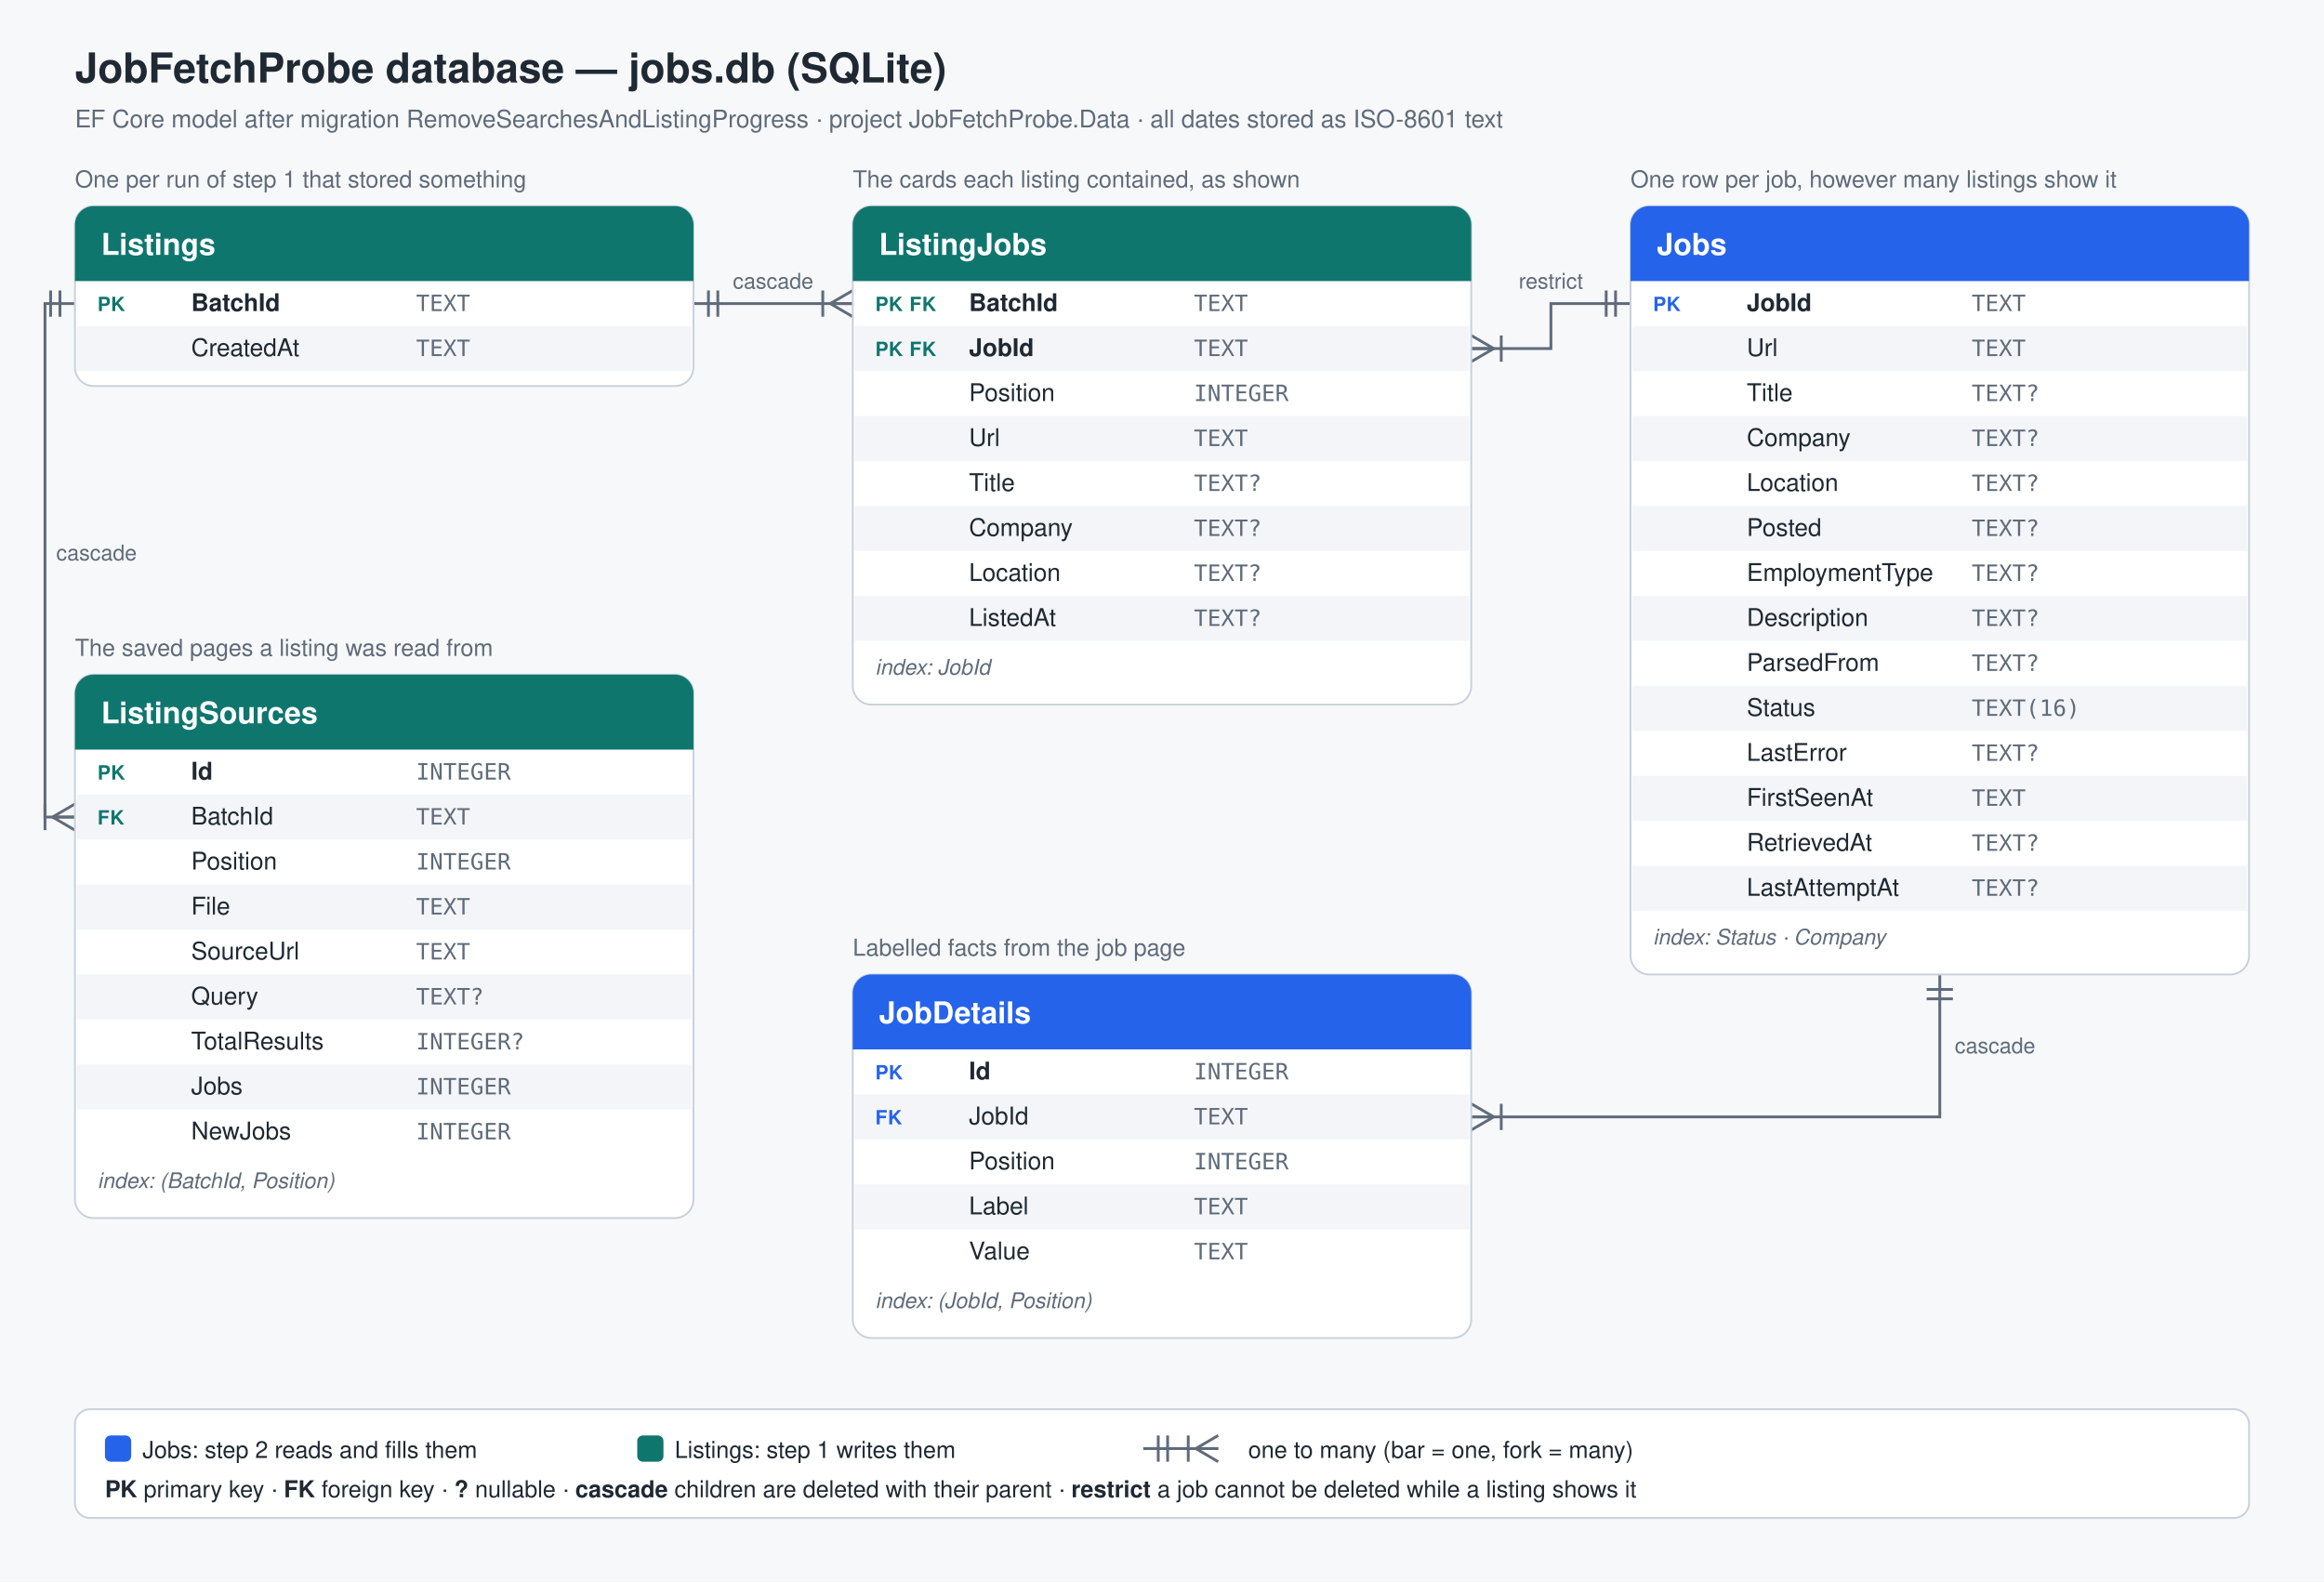
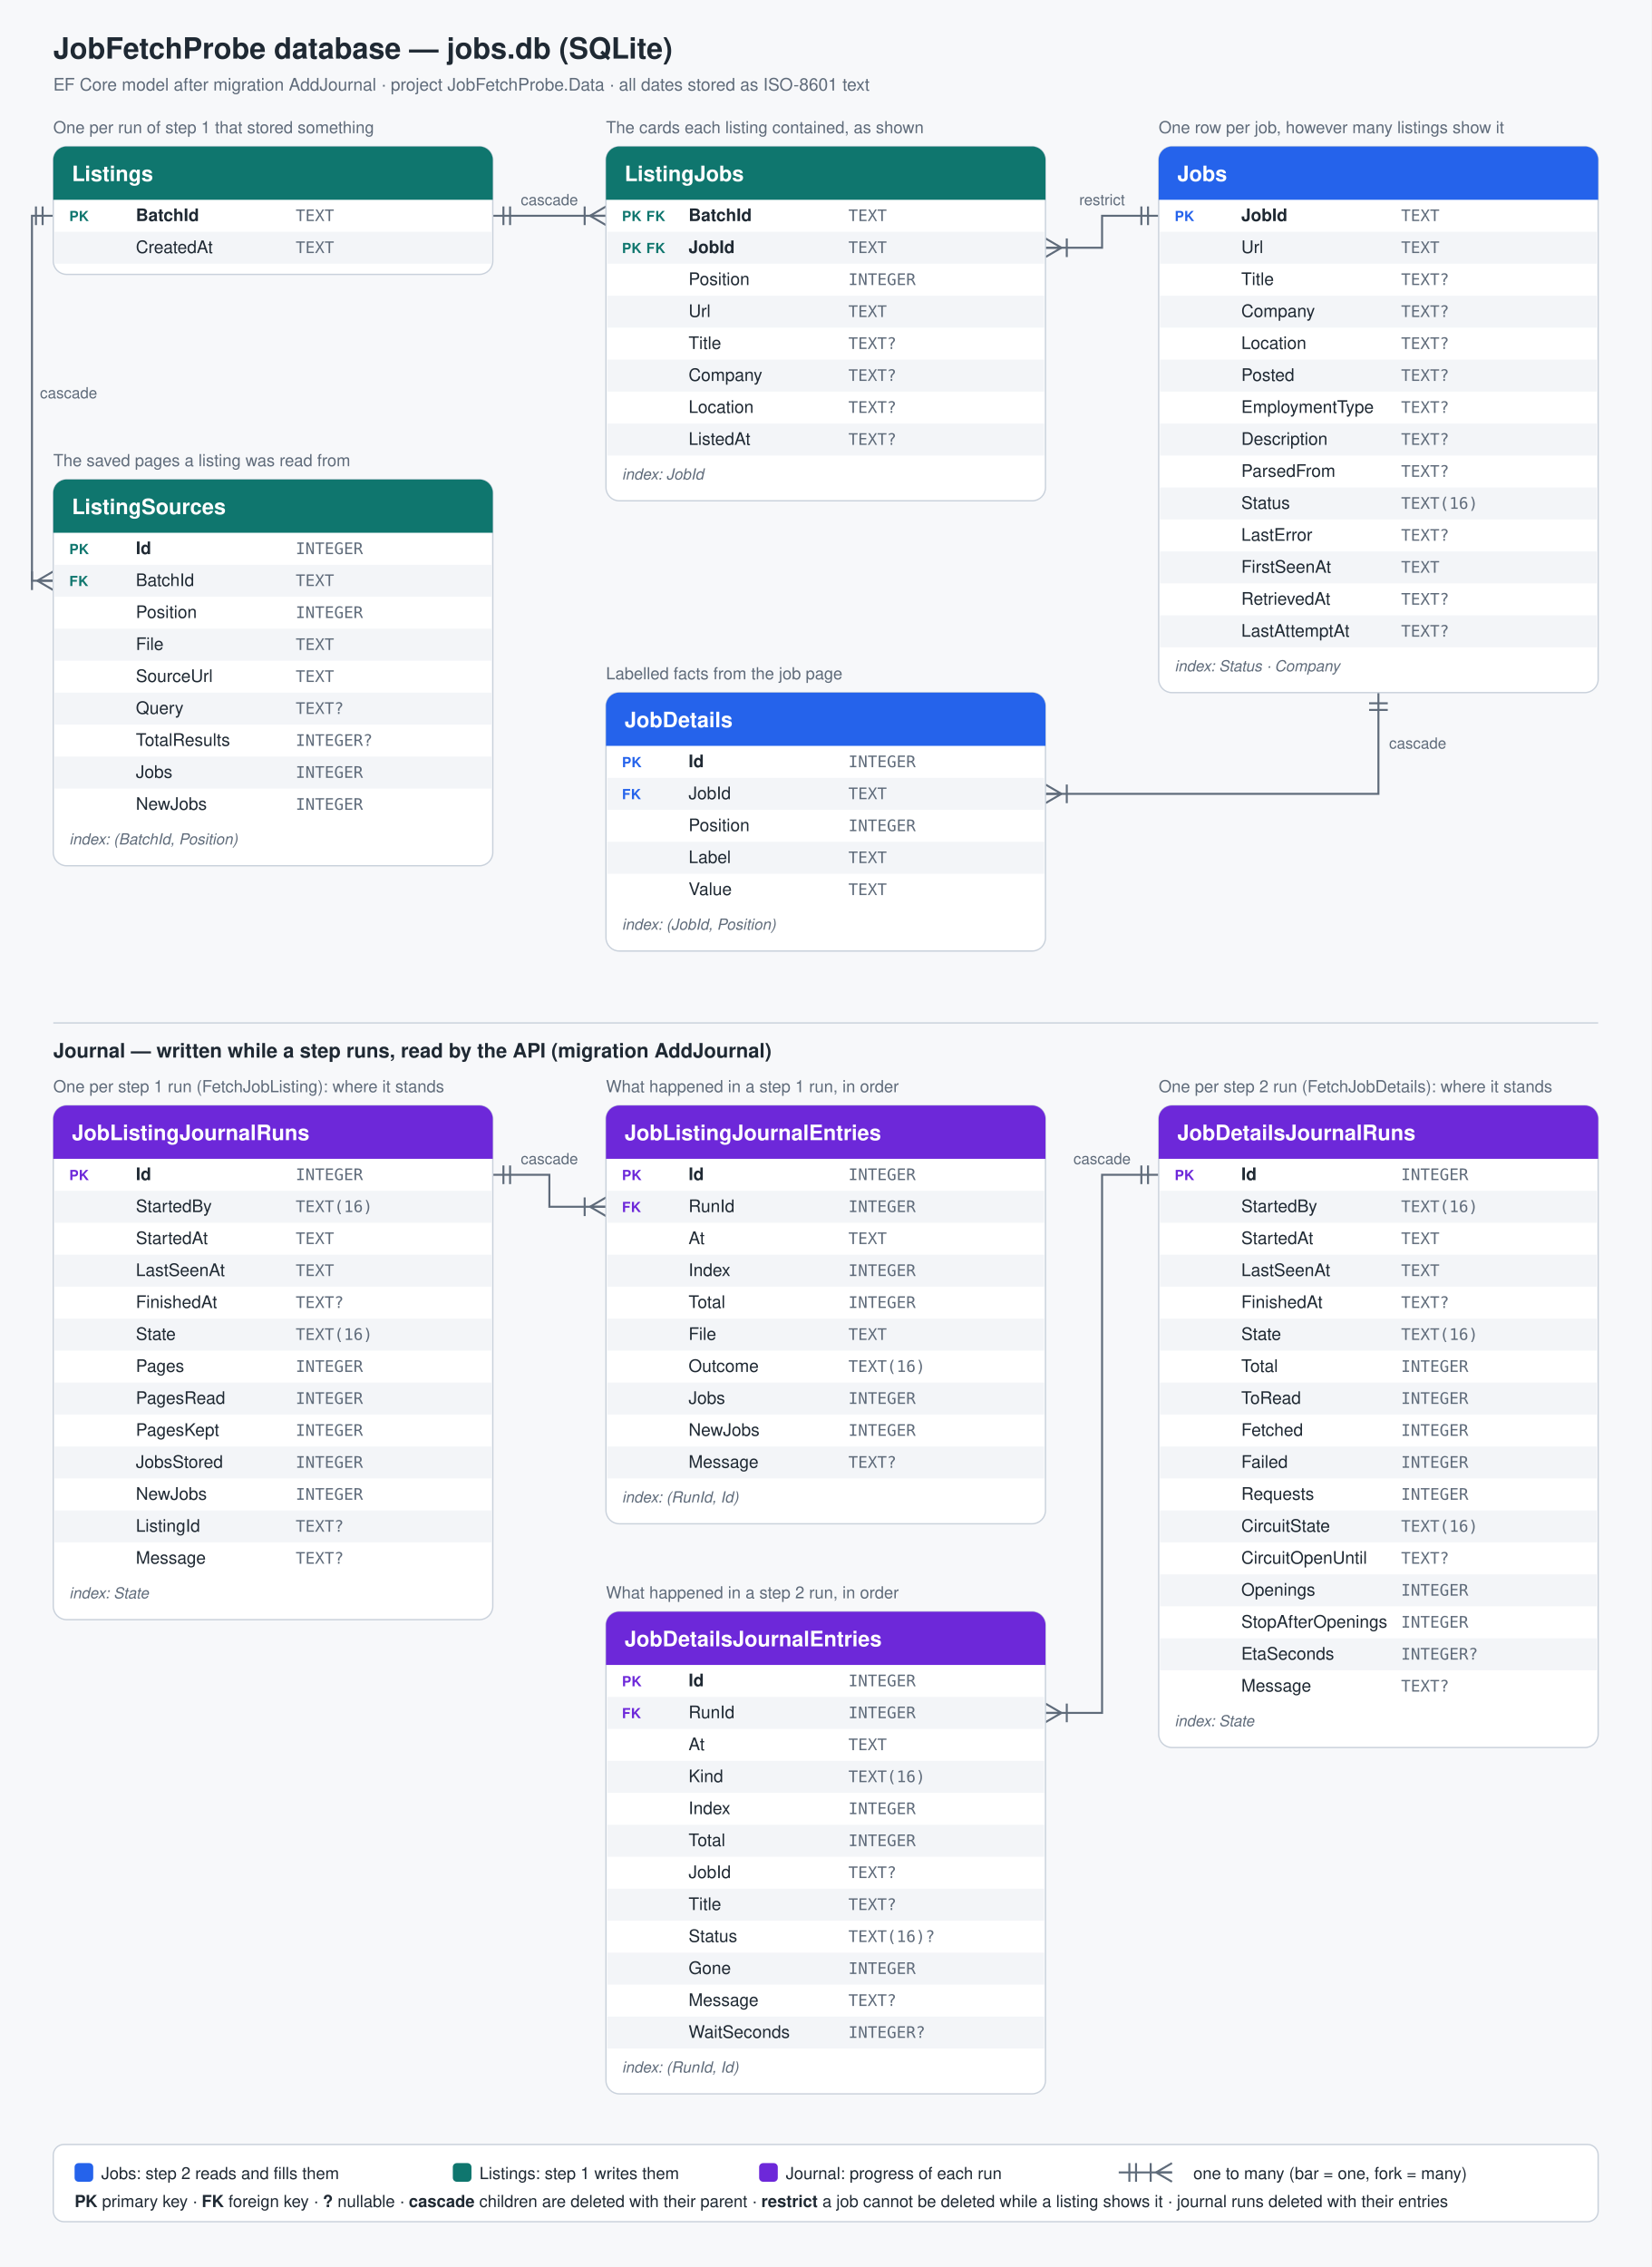
- <svg xmlns="http://www.w3.org/2000/svg" width="1240" height="844" viewBox="0 0 1240 844" font-family="Segoe UI, -apple-system, Helvetica, Arial, sans-serif">
+ <svg xmlns="http://www.w3.org/2000/svg" width="1240" height="1702" viewBox="0 0 1240 1702" font-family="Segoe UI, -apple-system, Helvetica, Arial, sans-serif">
  <style>
.th{font-size:16px;font-weight:600;fill:#fff}
.col{font-size:13px;fill:#1f2933}.pk{font-weight:600}
.ty{font-size:12px;fill:#5f6b7a;font-family:Consolas,"SF Mono",Menlo,monospace}
.key{font-size:10.5px;font-weight:700;letter-spacing:.3px}
.idx{font-size:11.5px;fill:#5f6b7a;font-style:italic}
.note{font-size:12.5px;fill:#5f6b7a}
.rel{fill:none;stroke:#5f6b7a;stroke-width:1.5}
.rl{font-size:11.5px;fill:#5f6b7a}
.title{font-size:22px;font-weight:600;fill:#1f2933}.sub{font-size:13px;fill:#5f6b7a}
.lg{font-size:12.5px;fill:#1f2933}
</style>
-   <rect width="1240" height="844" fill="#f7f8fa" />
+   <rect width="1240" height="1702" fill="#f7f8fa" />
  <text x="40" y="44" class="title">JobFetchProbe database — jobs.db (SQLite)</text>
-   <text x="40" y="68" class="sub">EF Core model after migration RemoveSearchesAndListingProgress · project JobFetchProbe.Data · all dates stored as ISO-8601 text</text>
+   <text x="40" y="68" class="sub">EF Core model after migration AddJournal · project JobFetchProbe.Data · all dates stored as ISO-8601 text</text>
+   <line x1="40" y1="768" x2="1200" y2="768" stroke="#c9d1db" />
+   <text x="40" y="794" class="sub" style="font-weight:600;fill:#1f2933;font-size:15px">Journal — written while a step runs, read by the API (migration AddJournal)</text>
  <path d="M370 162.0H412.5V162.0H455" class="rel" />
  <path d="M378 155.0v14M383 155.0v14" class="rel" />
  <path d="M443 162.0L455 155.0M443 162.0L455 162.0M443 162.0L455 169.0" class="rel" />
  <path d="M439 155.0v14" class="rel" />
  <path d="M870 162.0H827.5V186.0H785" class="rel" />
  <path d="M862 155.0v14M857 155.0v14" class="rel" />
  <path d="M797 186.0L785 179.0M797 186.0L785 186.0M797 186.0L785 193.0" class="rel" />
  <path d="M801 179.0v14" class="rel" />
  <path d="M40 162.0H24V436.0H40" class="rel" />
  <path d="M32 155.0v14M27 155.0v14" class="rel" />
  <path d="M28 436.0L40 429.0M28 436.0L40 436.0M28 436.0L40 443.0" class="rel" />
  <path d="M24 429.0v14" class="rel" />
  <path d="M1035.0 520V596.0H785" class="rel" />
  <path d="M1028.0 528h14M1028.0 533h14" class="rel" />
  <path d="M797 596.0L785 589.0M797 596.0L785 596.0M797 596.0L785 603.0" class="rel" />
  <path d="M801 589.0v14" class="rel" />
+   <path d="M370 882.0H412.5V906.0H455" class="rel" />
+   <path d="M378 875.0v14M383 875.0v14" class="rel" />
+   <path d="M443 906.0L455 899.0M443 906.0L455 906.0M443 906.0L455 913.0" class="rel" />
+   <path d="M439 899.0v14" class="rel" />
+   <path d="M870 882.0H827.5V1286.0H785" class="rel" />
+   <path d="M862 875.0v14M857 875.0v14" class="rel" />
+   <path d="M797 1286.0L785 1279.0M797 1286.0L785 1286.0M797 1286.0L785 1293.0" class="rel" />
+   <path d="M801 1279.0v14" class="rel" />
  <g>
    <rect x="40" y="110" width="330" height="96" rx="10" fill="#ffffff" stroke="#c9d1db" />
    <path d="M40 120a10 10 0 0 1 10-10h310a10 10 0 0 1 10 10v30h-330z" fill="#0f766e" />
    <text x="54" y="136" class="th">Listings</text>
    <text x="52" y="166" class="key" fill="#0f766e">PK</text>
    <text x="102" y="166" class="col pk">BatchId</text>
    <text x="222" y="166" class="ty">TEXT</text>
    <rect x="41" y="174" width="328" height="24" fill="#f3f5f8" />
    <text x="102" y="190" class="col">CreatedAt</text>
    <text x="222" y="190" class="ty">TEXT</text>
    <text x="40" y="100" class="note">One per run of step 1 that stored something</text>
  </g>
  <g>
    <rect x="40" y="360" width="330" height="290" rx="10" fill="#ffffff" stroke="#c9d1db" />
    <path d="M40 370a10 10 0 0 1 10-10h310a10 10 0 0 1 10 10v30h-330z" fill="#0f766e" />
    <text x="54" y="386" class="th">ListingSources</text>
    <text x="52" y="416" class="key" fill="#0f766e">PK</text>
    <text x="102" y="416" class="col pk">Id</text>
    <text x="222" y="416" class="ty">INTEGER</text>
    <rect x="41" y="424" width="328" height="24" fill="#f3f5f8" />
    <text x="52" y="440" class="key" fill="#0f766e">FK</text>
    <text x="102" y="440" class="col">BatchId</text>
    <text x="222" y="440" class="ty">TEXT</text>
    <text x="102" y="464" class="col">Position</text>
    <text x="222" y="464" class="ty">INTEGER</text>
    <rect x="41" y="472" width="328" height="24" fill="#f3f5f8" />
    <text x="102" y="488" class="col">File</text>
    <text x="222" y="488" class="ty">TEXT</text>
    <text x="102" y="512" class="col">SourceUrl</text>
    <text x="222" y="512" class="ty">TEXT</text>
    <rect x="41" y="520" width="328" height="24" fill="#f3f5f8" />
    <text x="102" y="536" class="col">Query</text>
    <text x="222" y="536" class="ty">TEXT?</text>
    <text x="102" y="560" class="col">TotalResults</text>
    <text x="222" y="560" class="ty">INTEGER?</text>
    <rect x="41" y="568" width="328" height="24" fill="#f3f5f8" />
    <text x="102" y="584" class="col">Jobs</text>
    <text x="222" y="584" class="ty">INTEGER</text>
    <text x="102" y="608" class="col">NewJobs</text>
    <text x="222" y="608" class="ty">INTEGER</text>
    <text x="52" y="634" class="idx">index: (BatchId, Position)</text>
    <text x="40" y="350" class="note">The saved pages a listing was read from</text>
  </g>
  <g>
    <rect x="455" y="110" width="330" height="266" rx="10" fill="#ffffff" stroke="#c9d1db" />
    <path d="M455 120a10 10 0 0 1 10-10h310a10 10 0 0 1 10 10v30h-330z" fill="#0f766e" />
    <text x="469" y="136" class="th">ListingJobs</text>
    <text x="467" y="166" class="key" fill="#0f766e">PK FK</text>
    <text x="517" y="166" class="col pk">BatchId</text>
    <text x="637" y="166" class="ty">TEXT</text>
    <rect x="456" y="174" width="328" height="24" fill="#f3f5f8" />
    <text x="467" y="190" class="key" fill="#0f766e">PK FK</text>
    <text x="517" y="190" class="col pk">JobId</text>
    <text x="637" y="190" class="ty">TEXT</text>
    <text x="517" y="214" class="col">Position</text>
    <text x="637" y="214" class="ty">INTEGER</text>
    <rect x="456" y="222" width="328" height="24" fill="#f3f5f8" />
    <text x="517" y="238" class="col">Url</text>
    <text x="637" y="238" class="ty">TEXT</text>
    <text x="517" y="262" class="col">Title</text>
    <text x="637" y="262" class="ty">TEXT?</text>
    <rect x="456" y="270" width="328" height="24" fill="#f3f5f8" />
    <text x="517" y="286" class="col">Company</text>
    <text x="637" y="286" class="ty">TEXT?</text>
    <text x="517" y="310" class="col">Location</text>
    <text x="637" y="310" class="ty">TEXT?</text>
    <rect x="456" y="318" width="328" height="24" fill="#f3f5f8" />
    <text x="517" y="334" class="col">ListedAt</text>
    <text x="637" y="334" class="ty">TEXT?</text>
    <text x="467" y="360" class="idx">index: JobId</text>
    <text x="455" y="100" class="note">The cards each listing contained, as shown</text>
  </g>
  <g>
    <rect x="870" y="110" width="330" height="410" rx="10" fill="#ffffff" stroke="#c9d1db" />
    <path d="M870 120a10 10 0 0 1 10-10h310a10 10 0 0 1 10 10v30h-330z" fill="#2563eb" />
    <text x="884" y="136" class="th">Jobs</text>
    <text x="882" y="166" class="key" fill="#2563eb">PK</text>
    <text x="932" y="166" class="col pk">JobId</text>
    <text x="1052" y="166" class="ty">TEXT</text>
    <rect x="871" y="174" width="328" height="24" fill="#f3f5f8" />
    <text x="932" y="190" class="col">Url</text>
    <text x="1052" y="190" class="ty">TEXT</text>
    <text x="932" y="214" class="col">Title</text>
    <text x="1052" y="214" class="ty">TEXT?</text>
    <rect x="871" y="222" width="328" height="24" fill="#f3f5f8" />
    <text x="932" y="238" class="col">Company</text>
    <text x="1052" y="238" class="ty">TEXT?</text>
    <text x="932" y="262" class="col">Location</text>
    <text x="1052" y="262" class="ty">TEXT?</text>
    <rect x="871" y="270" width="328" height="24" fill="#f3f5f8" />
    <text x="932" y="286" class="col">Posted</text>
    <text x="1052" y="286" class="ty">TEXT?</text>
    <text x="932" y="310" class="col">EmploymentType</text>
    <text x="1052" y="310" class="ty">TEXT?</text>
    <rect x="871" y="318" width="328" height="24" fill="#f3f5f8" />
    <text x="932" y="334" class="col">Description</text>
    <text x="1052" y="334" class="ty">TEXT?</text>
    <text x="932" y="358" class="col">ParsedFrom</text>
    <text x="1052" y="358" class="ty">TEXT?</text>
    <rect x="871" y="366" width="328" height="24" fill="#f3f5f8" />
    <text x="932" y="382" class="col">Status</text>
    <text x="1052" y="382" class="ty">TEXT(16)</text>
    <text x="932" y="406" class="col">LastError</text>
    <text x="1052" y="406" class="ty">TEXT?</text>
    <rect x="871" y="414" width="328" height="24" fill="#f3f5f8" />
    <text x="932" y="430" class="col">FirstSeenAt</text>
    <text x="1052" y="430" class="ty">TEXT</text>
    <text x="932" y="454" class="col">RetrievedAt</text>
    <text x="1052" y="454" class="ty">TEXT?</text>
    <rect x="871" y="462" width="328" height="24" fill="#f3f5f8" />
    <text x="932" y="478" class="col">LastAttemptAt</text>
    <text x="1052" y="478" class="ty">TEXT?</text>
    <text x="882" y="504" class="idx">index: Status · Company</text>
    <text x="870" y="100" class="note">One row per job, however many listings show it</text>
  </g>
  <g>
    <rect x="455" y="520" width="330" height="194" rx="10" fill="#ffffff" stroke="#c9d1db" />
    <path d="M455 530a10 10 0 0 1 10-10h310a10 10 0 0 1 10 10v30h-330z" fill="#2563eb" />
    <text x="469" y="546" class="th">JobDetails</text>
    <text x="467" y="576" class="key" fill="#2563eb">PK</text>
    <text x="517" y="576" class="col pk">Id</text>
    <text x="637" y="576" class="ty">INTEGER</text>
    <rect x="456" y="584" width="328" height="24" fill="#f3f5f8" />
    <text x="467" y="600" class="key" fill="#2563eb">FK</text>
    <text x="517" y="600" class="col">JobId</text>
    <text x="637" y="600" class="ty">TEXT</text>
    <text x="517" y="624" class="col">Position</text>
    <text x="637" y="624" class="ty">INTEGER</text>
    <rect x="456" y="632" width="328" height="24" fill="#f3f5f8" />
    <text x="517" y="648" class="col">Label</text>
    <text x="637" y="648" class="ty">TEXT</text>
    <text x="517" y="672" class="col">Value</text>
    <text x="637" y="672" class="ty">TEXT</text>
    <text x="467" y="698" class="idx">index: (JobId, Position)</text>
    <text x="455" y="510" class="note">Labelled facts from the job page</text>
  </g>
+   <g>
+     <rect x="40" y="830" width="330" height="386" rx="10" fill="#ffffff" stroke="#c9d1db" />
+     <path d="M40 840a10 10 0 0 1 10-10h310a10 10 0 0 1 10 10v30h-330z" fill="#6d28d9" />
+     <text x="54" y="856" class="th">JobListingJournalRuns</text>
+     <text x="52" y="886" class="key" fill="#6d28d9">PK</text>
+     <text x="102" y="886" class="col pk">Id</text>
+     <text x="222" y="886" class="ty">INTEGER</text>
+     <rect x="41" y="894" width="328" height="24" fill="#f3f5f8" />
+     <text x="102" y="910" class="col">StartedBy</text>
+     <text x="222" y="910" class="ty">TEXT(16)</text>
+     <text x="102" y="934" class="col">StartedAt</text>
+     <text x="222" y="934" class="ty">TEXT</text>
+     <rect x="41" y="942" width="328" height="24" fill="#f3f5f8" />
+     <text x="102" y="958" class="col">LastSeenAt</text>
+     <text x="222" y="958" class="ty">TEXT</text>
+     <text x="102" y="982" class="col">FinishedAt</text>
+     <text x="222" y="982" class="ty">TEXT?</text>
+     <rect x="41" y="990" width="328" height="24" fill="#f3f5f8" />
+     <text x="102" y="1006" class="col">State</text>
+     <text x="222" y="1006" class="ty">TEXT(16)</text>
+     <text x="102" y="1030" class="col">Pages</text>
+     <text x="222" y="1030" class="ty">INTEGER</text>
+     <rect x="41" y="1038" width="328" height="24" fill="#f3f5f8" />
+     <text x="102" y="1054" class="col">PagesRead</text>
+     <text x="222" y="1054" class="ty">INTEGER</text>
+     <text x="102" y="1078" class="col">PagesKept</text>
+     <text x="222" y="1078" class="ty">INTEGER</text>
+     <rect x="41" y="1086" width="328" height="24" fill="#f3f5f8" />
+     <text x="102" y="1102" class="col">JobsStored</text>
+     <text x="222" y="1102" class="ty">INTEGER</text>
+     <text x="102" y="1126" class="col">NewJobs</text>
+     <text x="222" y="1126" class="ty">INTEGER</text>
+     <rect x="41" y="1134" width="328" height="24" fill="#f3f5f8" />
+     <text x="102" y="1150" class="col">ListingId</text>
+     <text x="222" y="1150" class="ty">TEXT?</text>
+     <text x="102" y="1174" class="col">Message</text>
+     <text x="222" y="1174" class="ty">TEXT?</text>
+     <text x="52" y="1200" class="idx">index: State</text>
+     <text x="40" y="820" class="note">One per step 1 run (FetchJobListing): where it stands</text>
+   </g>
+   <g>
+     <rect x="455" y="830" width="330" height="314" rx="10" fill="#ffffff" stroke="#c9d1db" />
+     <path d="M455 840a10 10 0 0 1 10-10h310a10 10 0 0 1 10 10v30h-330z" fill="#6d28d9" />
+     <text x="469" y="856" class="th">JobListingJournalEntries</text>
+     <text x="467" y="886" class="key" fill="#6d28d9">PK</text>
+     <text x="517" y="886" class="col pk">Id</text>
+     <text x="637" y="886" class="ty">INTEGER</text>
+     <rect x="456" y="894" width="328" height="24" fill="#f3f5f8" />
+     <text x="467" y="910" class="key" fill="#6d28d9">FK</text>
+     <text x="517" y="910" class="col">RunId</text>
+     <text x="637" y="910" class="ty">INTEGER</text>
+     <text x="517" y="934" class="col">At</text>
+     <text x="637" y="934" class="ty">TEXT</text>
+     <rect x="456" y="942" width="328" height="24" fill="#f3f5f8" />
+     <text x="517" y="958" class="col">Index</text>
+     <text x="637" y="958" class="ty">INTEGER</text>
+     <text x="517" y="982" class="col">Total</text>
+     <text x="637" y="982" class="ty">INTEGER</text>
+     <rect x="456" y="990" width="328" height="24" fill="#f3f5f8" />
+     <text x="517" y="1006" class="col">File</text>
+     <text x="637" y="1006" class="ty">TEXT</text>
+     <text x="517" y="1030" class="col">Outcome</text>
+     <text x="637" y="1030" class="ty">TEXT(16)</text>
+     <rect x="456" y="1038" width="328" height="24" fill="#f3f5f8" />
+     <text x="517" y="1054" class="col">Jobs</text>
+     <text x="637" y="1054" class="ty">INTEGER</text>
+     <text x="517" y="1078" class="col">NewJobs</text>
+     <text x="637" y="1078" class="ty">INTEGER</text>
+     <rect x="456" y="1086" width="328" height="24" fill="#f3f5f8" />
+     <text x="517" y="1102" class="col">Message</text>
+     <text x="637" y="1102" class="ty">TEXT?</text>
+     <text x="467" y="1128" class="idx">index: (RunId, Id)</text>
+     <text x="455" y="820" class="note">What happened in a step 1 run, in order</text>
+   </g>
+   <g>
+     <rect x="870" y="830" width="330" height="482" rx="10" fill="#ffffff" stroke="#c9d1db" />
+     <path d="M870 840a10 10 0 0 1 10-10h310a10 10 0 0 1 10 10v30h-330z" fill="#6d28d9" />
+     <text x="884" y="856" class="th">JobDetailsJournalRuns</text>
+     <text x="882" y="886" class="key" fill="#6d28d9">PK</text>
+     <text x="932" y="886" class="col pk">Id</text>
+     <text x="1052" y="886" class="ty">INTEGER</text>
+     <rect x="871" y="894" width="328" height="24" fill="#f3f5f8" />
+     <text x="932" y="910" class="col">StartedBy</text>
+     <text x="1052" y="910" class="ty">TEXT(16)</text>
+     <text x="932" y="934" class="col">StartedAt</text>
+     <text x="1052" y="934" class="ty">TEXT</text>
+     <rect x="871" y="942" width="328" height="24" fill="#f3f5f8" />
+     <text x="932" y="958" class="col">LastSeenAt</text>
+     <text x="1052" y="958" class="ty">TEXT</text>
+     <text x="932" y="982" class="col">FinishedAt</text>
+     <text x="1052" y="982" class="ty">TEXT?</text>
+     <rect x="871" y="990" width="328" height="24" fill="#f3f5f8" />
+     <text x="932" y="1006" class="col">State</text>
+     <text x="1052" y="1006" class="ty">TEXT(16)</text>
+     <text x="932" y="1030" class="col">Total</text>
+     <text x="1052" y="1030" class="ty">INTEGER</text>
+     <rect x="871" y="1038" width="328" height="24" fill="#f3f5f8" />
+     <text x="932" y="1054" class="col">ToRead</text>
+     <text x="1052" y="1054" class="ty">INTEGER</text>
+     <text x="932" y="1078" class="col">Fetched</text>
+     <text x="1052" y="1078" class="ty">INTEGER</text>
+     <rect x="871" y="1086" width="328" height="24" fill="#f3f5f8" />
+     <text x="932" y="1102" class="col">Failed</text>
+     <text x="1052" y="1102" class="ty">INTEGER</text>
+     <text x="932" y="1126" class="col">Requests</text>
+     <text x="1052" y="1126" class="ty">INTEGER</text>
+     <rect x="871" y="1134" width="328" height="24" fill="#f3f5f8" />
+     <text x="932" y="1150" class="col">CircuitState</text>
+     <text x="1052" y="1150" class="ty">TEXT(16)</text>
+     <text x="932" y="1174" class="col">CircuitOpenUntil</text>
+     <text x="1052" y="1174" class="ty">TEXT?</text>
+     <rect x="871" y="1182" width="328" height="24" fill="#f3f5f8" />
+     <text x="932" y="1198" class="col">Openings</text>
+     <text x="1052" y="1198" class="ty">INTEGER</text>
+     <text x="932" y="1222" class="col">StopAfterOpenings</text>
+     <text x="1052" y="1222" class="ty">INTEGER</text>
+     <rect x="871" y="1230" width="328" height="24" fill="#f3f5f8" />
+     <text x="932" y="1246" class="col">EtaSeconds</text>
+     <text x="1052" y="1246" class="ty">INTEGER?</text>
+     <text x="932" y="1270" class="col">Message</text>
+     <text x="1052" y="1270" class="ty">TEXT?</text>
+     <text x="882" y="1296" class="idx">index: State</text>
+     <text x="870" y="820" class="note">One per step 2 run (FetchJobDetails): where it stands</text>
+   </g>
+   <g>
+     <rect x="455" y="1210" width="330" height="362" rx="10" fill="#ffffff" stroke="#c9d1db" />
+     <path d="M455 1220a10 10 0 0 1 10-10h310a10 10 0 0 1 10 10v30h-330z" fill="#6d28d9" />
+     <text x="469" y="1236" class="th">JobDetailsJournalEntries</text>
+     <text x="467" y="1266" class="key" fill="#6d28d9">PK</text>
+     <text x="517" y="1266" class="col pk">Id</text>
+     <text x="637" y="1266" class="ty">INTEGER</text>
+     <rect x="456" y="1274" width="328" height="24" fill="#f3f5f8" />
+     <text x="467" y="1290" class="key" fill="#6d28d9">FK</text>
+     <text x="517" y="1290" class="col">RunId</text>
+     <text x="637" y="1290" class="ty">INTEGER</text>
+     <text x="517" y="1314" class="col">At</text>
+     <text x="637" y="1314" class="ty">TEXT</text>
+     <rect x="456" y="1322" width="328" height="24" fill="#f3f5f8" />
+     <text x="517" y="1338" class="col">Kind</text>
+     <text x="637" y="1338" class="ty">TEXT(16)</text>
+     <text x="517" y="1362" class="col">Index</text>
+     <text x="637" y="1362" class="ty">INTEGER</text>
+     <rect x="456" y="1370" width="328" height="24" fill="#f3f5f8" />
+     <text x="517" y="1386" class="col">Total</text>
+     <text x="637" y="1386" class="ty">INTEGER</text>
+     <text x="517" y="1410" class="col">JobId</text>
+     <text x="637" y="1410" class="ty">TEXT?</text>
+     <rect x="456" y="1418" width="328" height="24" fill="#f3f5f8" />
+     <text x="517" y="1434" class="col">Title</text>
+     <text x="637" y="1434" class="ty">TEXT?</text>
+     <text x="517" y="1458" class="col">Status</text>
+     <text x="637" y="1458" class="ty">TEXT(16)?</text>
+     <rect x="456" y="1466" width="328" height="24" fill="#f3f5f8" />
+     <text x="517" y="1482" class="col">Gone</text>
+     <text x="637" y="1482" class="ty">INTEGER</text>
+     <text x="517" y="1506" class="col">Message</text>
+     <text x="637" y="1506" class="ty">TEXT?</text>
+     <rect x="456" y="1514" width="328" height="24" fill="#f3f5f8" />
+     <text x="517" y="1530" class="col">WaitSeconds</text>
+     <text x="637" y="1530" class="ty">INTEGER?</text>
+     <text x="467" y="1556" class="idx">index: (RunId, Id)</text>
+     <text x="455" y="1200" class="note">What happened in a step 2 run, in order</text>
+   </g>
  <text x="412.5" y="154.0" class="rl" text-anchor="middle">cascade</text>
  <text x="827.5" y="154.0" class="rl" text-anchor="middle">restrict</text>
  <text x="1043.0" y="562.0" class="rl" text-anchor="start">cascade</text>
+   <text x="412.5" y="874.0" class="rl" text-anchor="middle">cascade</text>
+   <text x="827.5" y="874.0" class="rl" text-anchor="middle">cascade</text>
  <text x="30" y="299.0" class="rl" text-anchor="start">cascade</text>
-   <g transform="translate(40,774)">
+   <g transform="translate(40,1632)">
    <rect x="0" y="-22" width="1160" height="58" rx="8" fill="#fff" stroke="#c9d1db" />
    <rect x="16" y="-8" width="14" height="14" rx="3" fill="#2563eb" />
    <text x="36" y="4" class="lg">Jobs: step 2 reads and fills them</text>
    <rect x="300" y="-8" width="14" height="14" rx="3" fill="#0f766e" />
    <text x="320" y="4" class="lg">Listings: step 1 writes them</text>
-     <path d="M570 -1h40" class="rel" />
-     <path d="M578 -8v14M583 -8v14" class="rel" />
-     <path d="M598 -1L610 -8M598 -1L610 -1M598 -1L610 6" class="rel" />
-     <path d="M594 -8v14" class="rel" />
-     <text x="626" y="4" class="lg">one to many (bar = one, fork = many)</text>
+     <rect x="530" y="-8" width="14" height="14" rx="3" fill="#6d28d9" />
+     <text x="550" y="4" class="lg">Journal: progress of each run</text>
+     <path d="M800 -1h40" class="rel" />
+     <path d="M808 -8v14M813 -8v14" class="rel" />
+     <path d="M828 -1L840 -8M828 -1L840 -1M828 -1L840 6" class="rel" />
+     <path d="M824 -8v14" class="rel" />
+     <text x="856" y="4" class="lg">one to many (bar = one, fork = many)</text>
    <text x="16" y="25" class="lg">
-       <tspan font-weight="700">PK</tspan> primary key · <tspan font-weight="700">FK</tspan> foreign key · <tspan font-weight="700">?</tspan> nullable · <tspan font-weight="700">cascade</tspan> children are deleted with their parent · <tspan font-weight="700">restrict</tspan> a job cannot be deleted while a listing shows it</text>
+       <tspan font-weight="700">PK</tspan> primary key · <tspan font-weight="700">FK</tspan> foreign key · <tspan font-weight="700">?</tspan> nullable · <tspan font-weight="700">cascade</tspan> children are deleted with their parent · <tspan font-weight="700">restrict</tspan> a job cannot be deleted while a listing shows it · journal runs deleted with their entries</text>
  </g>
</svg>
